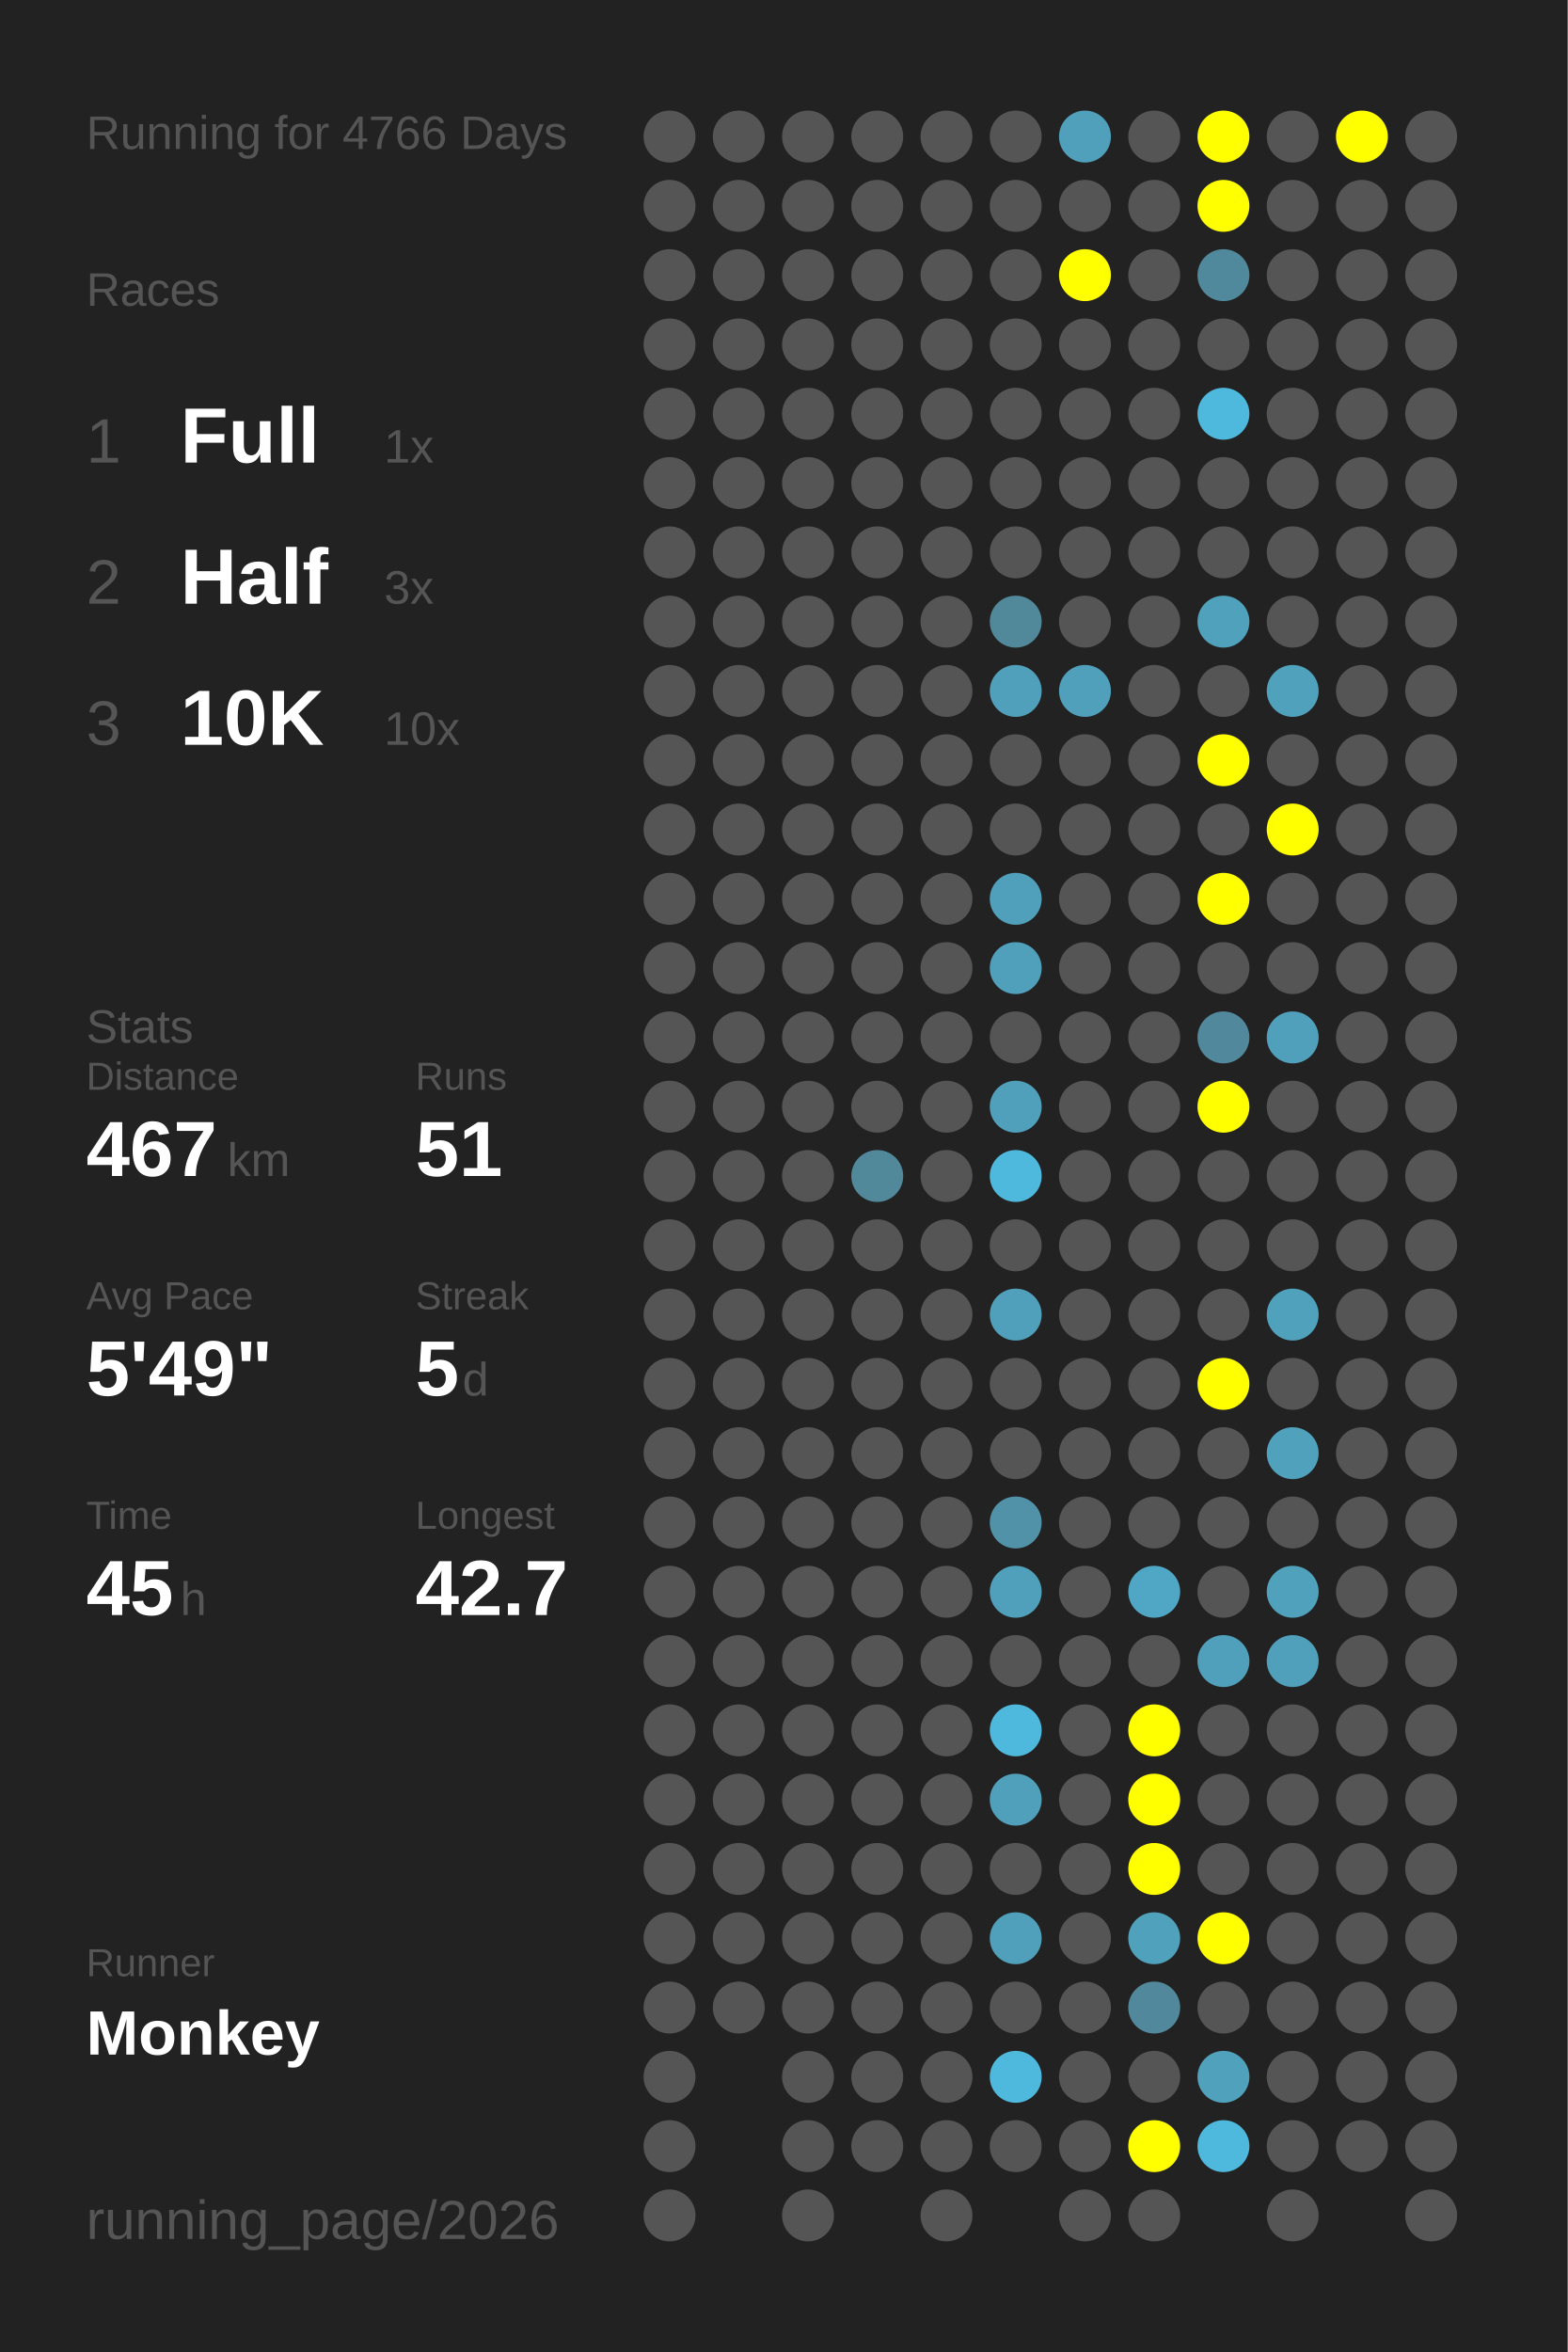
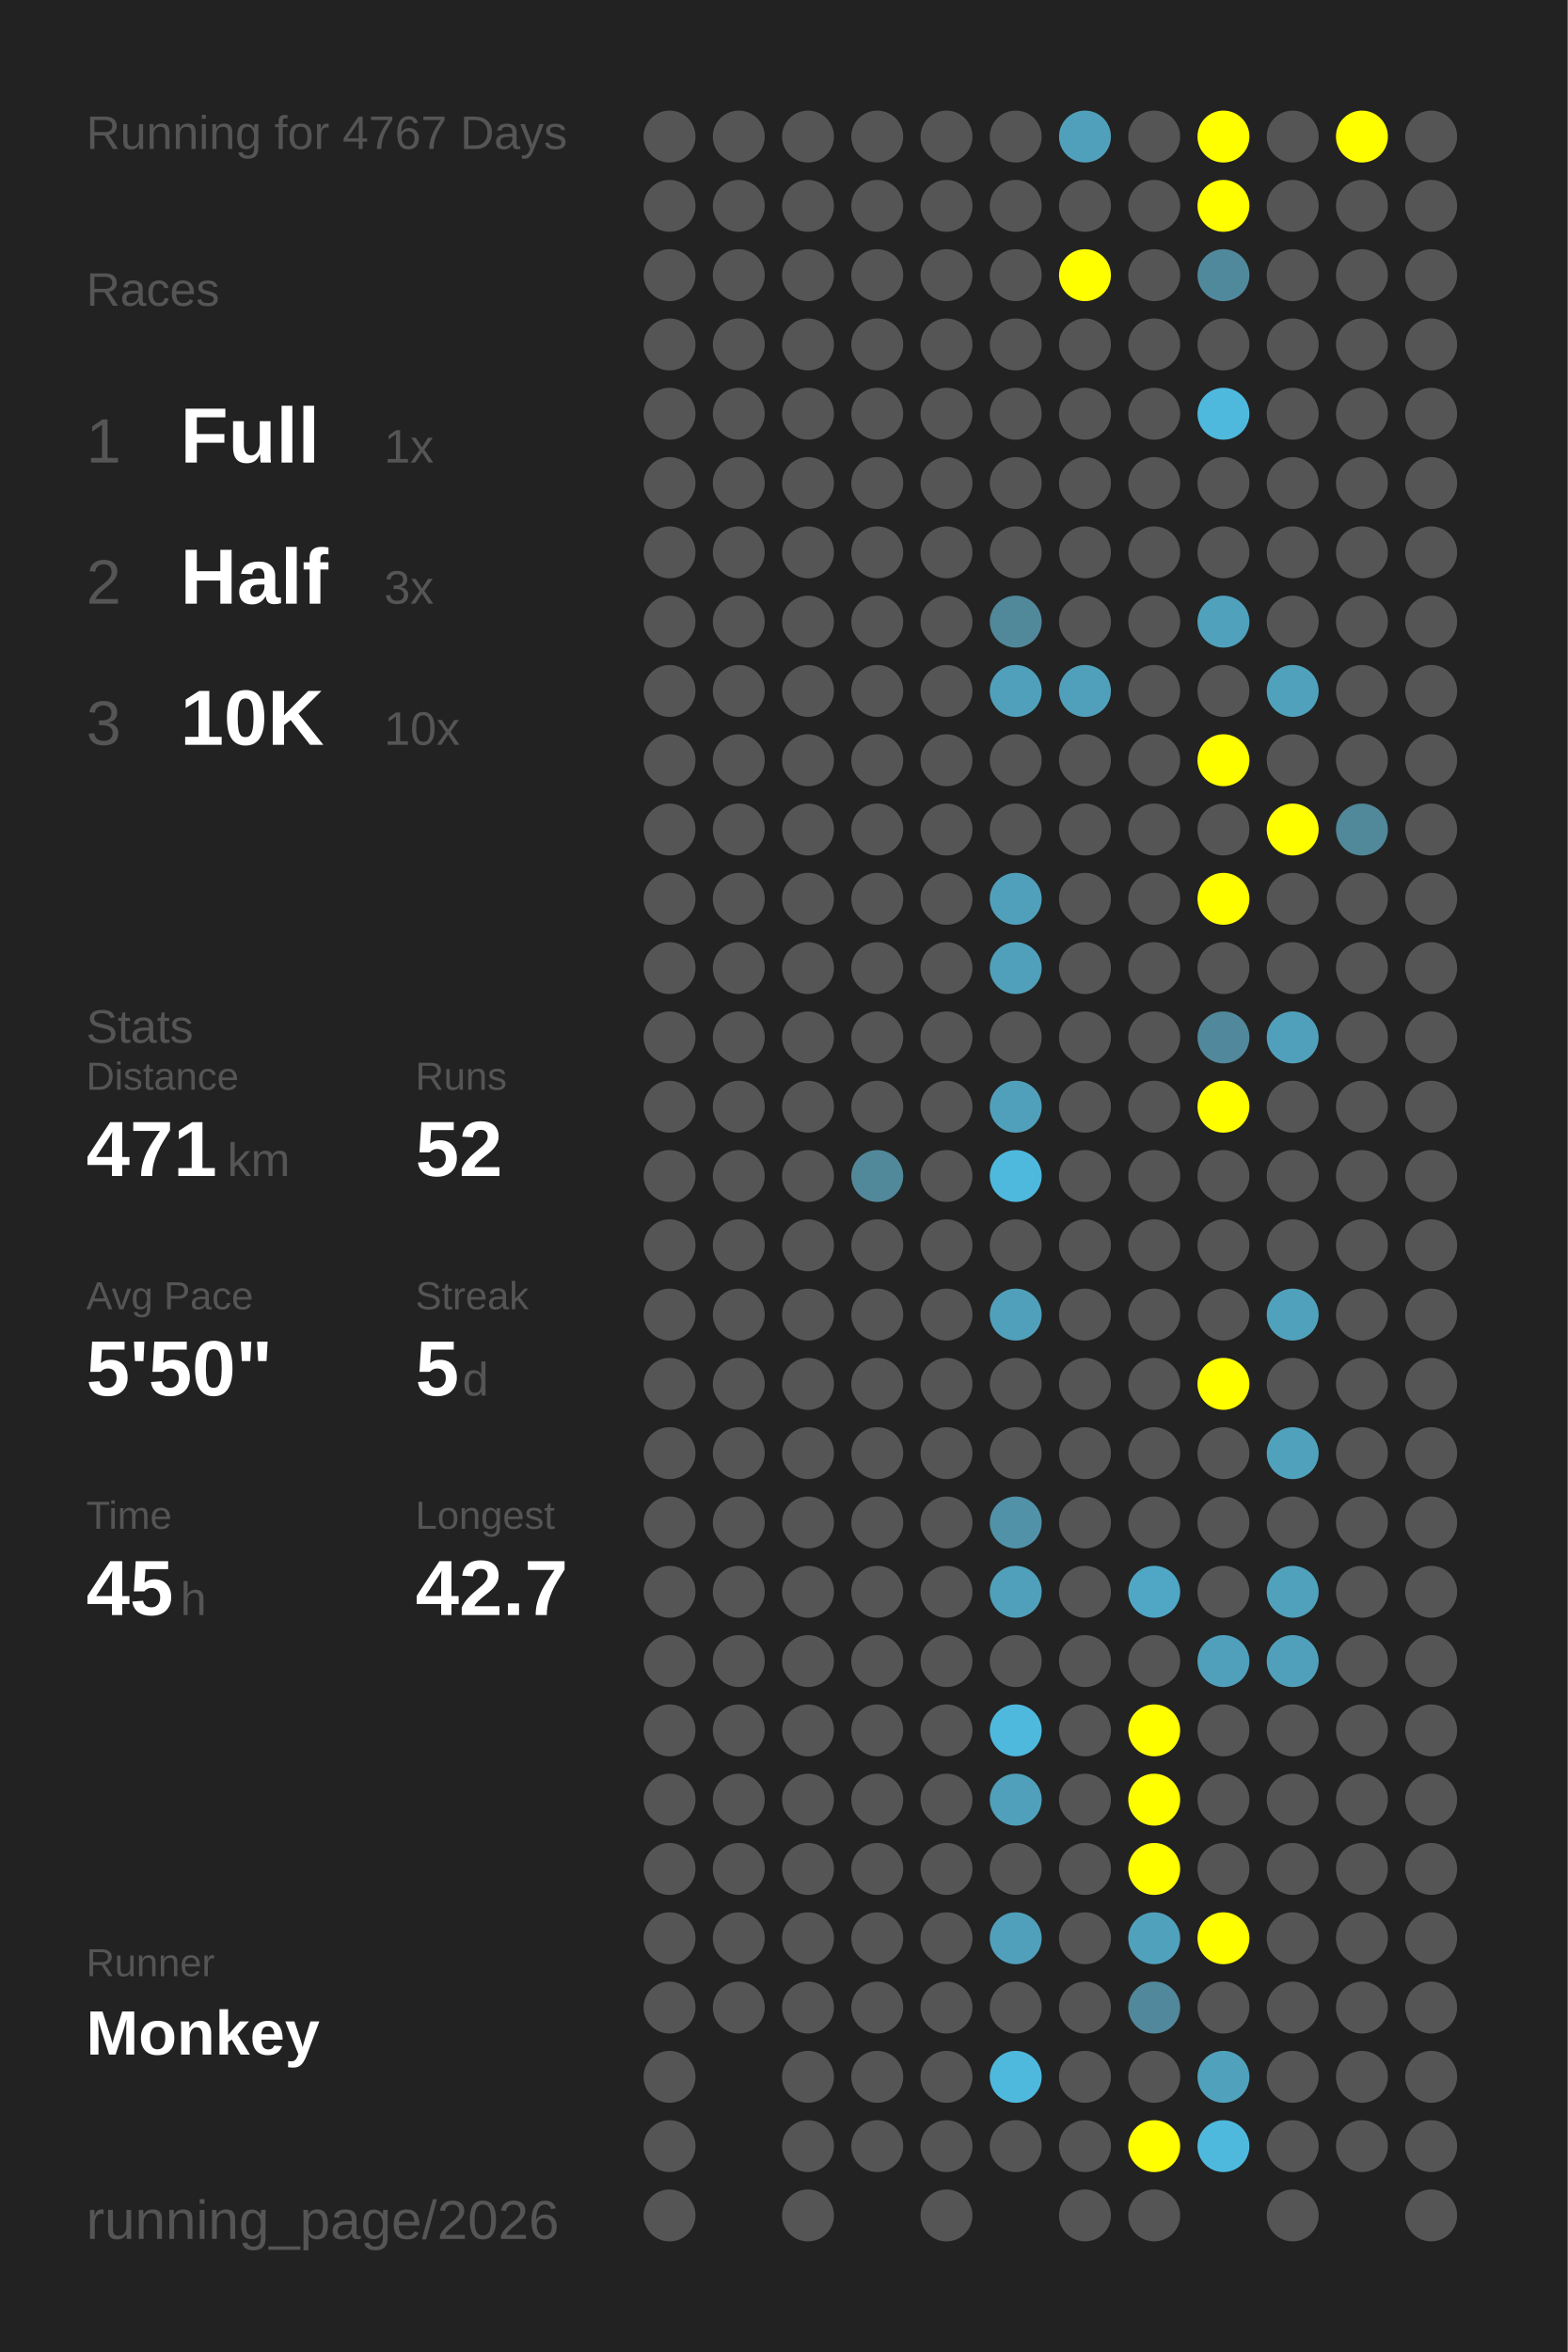
<svg xmlns="http://www.w3.org/2000/svg" baseProfile="full" height="300mm" version="1.1" viewBox="0,0,200,300" width="200mm">
  <defs />
  <rect fill="#222222" height="300" width="200" x="0" y="0" />
-   <text fill="#555555" style="font-size:6px; font-family:Arial;" x="11" y="19">Running for 4766 Days</text>
+   <text fill="#555555" style="font-size:6px; font-family:Arial;" x="11" y="19">Running for 4767 Days</text>
  <text fill="#555555" style="font-size:6px; font-family:Arial;" x="11" y="39">Races</text>
  <text fill="#555555" style="font-size:8px; font-family:Arial;" x="11" y="59">1</text>
  <text fill="#FFFFFF" style="font-size:10px; font-family:Arial; font-weight:bold;" x="23" y="59">Full</text>
  <text fill="#555555" style="font-size:6px; font-family:Arial;" x="49" y="59">1x</text>
  <text fill="#555555" style="font-size:8px; font-family:Arial;" x="11" y="77">2</text>
  <text fill="#FFFFFF" style="font-size:10px; font-family:Arial; font-weight:bold;" x="23" y="77">Half</text>
  <text fill="#555555" style="font-size:6px; font-family:Arial;" x="49" y="77">3x</text>
  <text fill="#555555" style="font-size:8px; font-family:Arial;" x="11" y="95">3</text>
  <text fill="#FFFFFF" style="font-size:10px; font-family:Arial; font-weight:bold;" x="23" y="95">10K</text>
  <text fill="#555555" style="font-size:6px; font-family:Arial;" x="49" y="95">10x</text>
  <text fill="#555555" style="font-size:6px; font-family:Arial;" x="11" y="133">Stats</text>
  <text fill="#555555" style="font-size:5px; font-family:Arial;" x="11" y="139">Distance</text>
-   <text fill="#FFFFFF" style="font-size:10px; font-family:Arial; font-weight:bold;" x="11" y="150">467</text>
+   <text fill="#FFFFFF" style="font-size:10px; font-family:Arial; font-weight:bold;" x="11" y="150">471</text>
  <text fill="#555555" style="font-size:6px; font-family:Arial;" x="29" y="150">km</text>
  <text fill="#555555" style="font-size:5px; font-family:Arial;" x="53" y="139">Runs</text>
-   <text fill="#FFFFFF" style="font-size:10px; font-family:Arial; font-weight:bold;" x="53" y="150">51</text>
+   <text fill="#FFFFFF" style="font-size:10px; font-family:Arial; font-weight:bold;" x="53" y="150">52</text>
  <text fill="#555555" style="font-size:5px; font-family:Arial;" x="11" y="167">Avg Pace</text>
-   <text fill="#FFFFFF" style="font-size:10px; font-family:Arial; font-weight:bold;" x="11" y="178">5'49"</text>
+   <text fill="#FFFFFF" style="font-size:10px; font-family:Arial; font-weight:bold;" x="11" y="178">5'50"</text>
  <text fill="#555555" style="font-size:5px; font-family:Arial;" x="53" y="167">Streak</text>
  <text fill="#FFFFFF" style="font-size:10px; font-family:Arial; font-weight:bold;" x="53" y="178">5</text>
  <text fill="#555555" style="font-size:6px; font-family:Arial;" x="59" y="178">d</text>
  <text fill="#555555" style="font-size:5px; font-family:Arial;" x="11" y="195">Time</text>
  <text fill="#FFFFFF" style="font-size:10px; font-family:Arial; font-weight:bold;" x="11" y="206">45</text>
  <text fill="#555555" style="font-size:6px; font-family:Arial;" x="23" y="206">h</text>
  <text fill="#555555" style="font-size:5px; font-family:Arial;" x="53" y="195">Longest</text>
  <text fill="#FFFFFF" style="font-size:10px; font-family:Arial; font-weight:bold;" x="53" y="206">42.7</text>
  <text fill="#555555" style="font-size:5px; font-family:Arial;" x="11" y="252.065">Runner</text>
  <text fill="#FFFFFF" style="font-size:8px; font-family:Arial; font-weight:bold;" x="11" y="262.065">Monkey</text>
  <text fill="#555555" style="font-size:7px; font-family:Arial;" x="11" y="285.581">running_page/2026</text>
  <circle cx="85.417" cy="17.419" fill="#555555" r="3.312" />
  <circle cx="85.417" cy="26.258" fill="#555555" r="3.312" />
  <circle cx="85.417" cy="35.097" fill="#555555" r="3.312" />
  <circle cx="85.417" cy="43.935" fill="#555555" r="3.312" />
  <circle cx="85.417" cy="52.774" fill="#555555" r="3.312" />
  <circle cx="85.417" cy="61.613" fill="#555555" r="3.312" />
  <circle cx="85.417" cy="70.452" fill="#555555" r="3.312" />
  <circle cx="85.417" cy="79.29" fill="#555555" r="3.312" />
  <circle cx="85.417" cy="88.129" fill="#555555" r="3.312" />
  <circle cx="85.417" cy="96.968" fill="#555555" r="3.312" />
  <circle cx="85.417" cy="105.806" fill="#555555" r="3.312" />
  <circle cx="85.417" cy="114.645" fill="#555555" r="3.312" />
  <circle cx="85.417" cy="123.484" fill="#555555" r="3.312" />
  <circle cx="85.417" cy="132.323" fill="#555555" r="3.312" />
  <circle cx="85.417" cy="141.161" fill="#555555" r="3.312" />
  <circle cx="85.417" cy="150" fill="#555555" r="3.312" />
  <circle cx="85.417" cy="158.839" fill="#555555" r="3.312" />
  <circle cx="85.417" cy="167.677" fill="#555555" r="3.312" />
  <circle cx="85.417" cy="176.516" fill="#555555" r="3.312" />
  <circle cx="85.417" cy="185.355" fill="#555555" r="3.312" />
  <circle cx="85.417" cy="194.194" fill="#555555" r="3.312" />
  <circle cx="85.417" cy="203.032" fill="#555555" r="3.312" />
  <circle cx="85.417" cy="211.871" fill="#555555" r="3.312" />
  <circle cx="85.417" cy="220.71" fill="#555555" r="3.312" />
  <circle cx="85.417" cy="229.548" fill="#555555" r="3.312" />
  <circle cx="85.417" cy="238.387" fill="#555555" r="3.312" />
  <circle cx="85.417" cy="247.226" fill="#555555" r="3.312" />
  <circle cx="85.417" cy="256.065" fill="#555555" r="3.312" />
  <circle cx="85.417" cy="264.903" fill="#555555" r="3.312" />
  <circle cx="85.417" cy="273.742" fill="#555555" r="3.312" />
  <circle cx="85.417" cy="282.581" fill="#555555" r="3.312" />
  <circle cx="94.25" cy="17.419" fill="#555555" r="3.312" />
  <circle cx="94.25" cy="26.258" fill="#555555" r="3.312" />
  <circle cx="94.25" cy="35.097" fill="#555555" r="3.312" />
  <circle cx="94.25" cy="43.935" fill="#555555" r="3.312" />
  <circle cx="94.25" cy="52.774" fill="#555555" r="3.312" />
  <circle cx="94.25" cy="61.613" fill="#555555" r="3.312" />
  <circle cx="94.25" cy="70.452" fill="#555555" r="3.312" />
  <circle cx="94.25" cy="79.29" fill="#555555" r="3.312" />
  <circle cx="94.25" cy="88.129" fill="#555555" r="3.312" />
  <circle cx="94.25" cy="96.968" fill="#555555" r="3.312" />
  <circle cx="94.25" cy="105.806" fill="#555555" r="3.312" />
  <circle cx="94.25" cy="114.645" fill="#555555" r="3.312" />
  <circle cx="94.25" cy="123.484" fill="#555555" r="3.312" />
  <circle cx="94.25" cy="132.323" fill="#555555" r="3.312" />
  <circle cx="94.25" cy="141.161" fill="#555555" r="3.312" />
  <circle cx="94.25" cy="150" fill="#555555" r="3.312" />
  <circle cx="94.25" cy="158.839" fill="#555555" r="3.312" />
  <circle cx="94.25" cy="167.677" fill="#555555" r="3.312" />
  <circle cx="94.25" cy="176.516" fill="#555555" r="3.312" />
  <circle cx="94.25" cy="185.355" fill="#555555" r="3.312" />
  <circle cx="94.25" cy="194.194" fill="#555555" r="3.312" />
  <circle cx="94.25" cy="203.032" fill="#555555" r="3.312" />
  <circle cx="94.25" cy="211.871" fill="#555555" r="3.312" />
  <circle cx="94.25" cy="220.71" fill="#555555" r="3.312" />
  <circle cx="94.25" cy="229.548" fill="#555555" r="3.312" />
  <circle cx="94.25" cy="238.387" fill="#555555" r="3.312" />
  <circle cx="94.25" cy="247.226" fill="#555555" r="3.312" />
  <circle cx="94.25" cy="256.065" fill="#555555" r="3.312" />
  <circle cx="103.083" cy="17.419" fill="#555555" r="3.312" />
  <circle cx="103.083" cy="26.258" fill="#555555" r="3.312" />
  <circle cx="103.083" cy="35.097" fill="#555555" r="3.312" />
  <circle cx="103.083" cy="43.935" fill="#555555" r="3.312" />
  <circle cx="103.083" cy="52.774" fill="#555555" r="3.312" />
  <circle cx="103.083" cy="61.613" fill="#555555" r="3.312" />
  <circle cx="103.083" cy="70.452" fill="#555555" r="3.312" />
  <circle cx="103.083" cy="79.29" fill="#555555" r="3.312" />
  <circle cx="103.083" cy="88.129" fill="#555555" r="3.312" />
  <circle cx="103.083" cy="96.968" fill="#555555" r="3.312" />
  <circle cx="103.083" cy="105.806" fill="#555555" r="3.312" />
  <circle cx="103.083" cy="114.645" fill="#555555" r="3.312" />
  <circle cx="103.083" cy="123.484" fill="#555555" r="3.312" />
  <circle cx="103.083" cy="132.323" fill="#555555" r="3.312" />
  <circle cx="103.083" cy="141.161" fill="#555555" r="3.312" />
  <circle cx="103.083" cy="150" fill="#555555" r="3.312" />
  <circle cx="103.083" cy="158.839" fill="#555555" r="3.312" />
  <circle cx="103.083" cy="167.677" fill="#555555" r="3.312" />
  <circle cx="103.083" cy="176.516" fill="#555555" r="3.312" />
  <circle cx="103.083" cy="185.355" fill="#555555" r="3.312" />
  <circle cx="103.083" cy="194.194" fill="#555555" r="3.312" />
  <circle cx="103.083" cy="203.032" fill="#555555" r="3.312" />
  <circle cx="103.083" cy="211.871" fill="#555555" r="3.312" />
  <circle cx="103.083" cy="220.71" fill="#555555" r="3.312" />
  <circle cx="103.083" cy="229.548" fill="#555555" r="3.312" />
  <circle cx="103.083" cy="238.387" fill="#555555" r="3.312" />
  <circle cx="103.083" cy="247.226" fill="#555555" r="3.312" />
  <circle cx="103.083" cy="256.065" fill="#555555" r="3.312" />
  <circle cx="103.083" cy="264.903" fill="#555555" r="3.312" />
  <circle cx="103.083" cy="273.742" fill="#555555" r="3.312" />
  <circle cx="103.083" cy="282.581" fill="#555555" r="3.312" />
  <circle cx="111.917" cy="17.419" fill="#555555" r="3.312" />
  <circle cx="111.917" cy="26.258" fill="#555555" r="3.312" />
  <circle cx="111.917" cy="35.097" fill="#555555" r="3.312" />
  <circle cx="111.917" cy="43.935" fill="#555555" r="3.312" />
  <circle cx="111.917" cy="52.774" fill="#555555" r="3.312" />
  <circle cx="111.917" cy="61.613" fill="#555555" r="3.312" />
  <circle cx="111.917" cy="70.452" fill="#555555" r="3.312" />
  <circle cx="111.917" cy="79.29" fill="#555555" r="3.312" />
  <circle cx="111.917" cy="88.129" fill="#555555" r="3.312" />
  <circle cx="111.917" cy="96.968" fill="#555555" r="3.312" />
  <circle cx="111.917" cy="105.806" fill="#555555" r="3.312" />
  <circle cx="111.917" cy="114.645" fill="#555555" r="3.312" />
  <circle cx="111.917" cy="123.484" fill="#555555" r="3.312" />
  <circle cx="111.917" cy="132.323" fill="#555555" r="3.312" />
  <circle cx="111.917" cy="141.161" fill="#555555" r="3.312" />
  <circle cx="111.917" cy="150" fill="#51899b" r="3.312" />
  <circle cx="111.917" cy="158.839" fill="#555555" r="3.312" />
  <circle cx="111.917" cy="167.677" fill="#555555" r="3.312" />
  <circle cx="111.917" cy="176.516" fill="#555555" r="3.312" />
  <circle cx="111.917" cy="185.355" fill="#555555" r="3.312" />
  <circle cx="111.917" cy="194.194" fill="#555555" r="3.312" />
  <circle cx="111.917" cy="203.032" fill="#555555" r="3.312" />
  <circle cx="111.917" cy="211.871" fill="#555555" r="3.312" />
  <circle cx="111.917" cy="220.71" fill="#555555" r="3.312" />
  <circle cx="111.917" cy="229.548" fill="#555555" r="3.312" />
  <circle cx="111.917" cy="238.387" fill="#555555" r="3.312" />
  <circle cx="111.917" cy="247.226" fill="#555555" r="3.312" />
  <circle cx="111.917" cy="256.065" fill="#555555" r="3.312" />
  <circle cx="111.917" cy="264.903" fill="#555555" r="3.312" />
  <circle cx="111.917" cy="273.742" fill="#555555" r="3.312" />
  <circle cx="120.75" cy="17.419" fill="#555555" r="3.312" />
  <circle cx="120.75" cy="26.258" fill="#555555" r="3.312" />
  <circle cx="120.75" cy="35.097" fill="#555555" r="3.312" />
  <circle cx="120.75" cy="43.935" fill="#555555" r="3.312" />
  <circle cx="120.75" cy="52.774" fill="#555555" r="3.312" />
  <circle cx="120.75" cy="61.613" fill="#555555" r="3.312" />
  <circle cx="120.75" cy="70.452" fill="#555555" r="3.312" />
  <circle cx="120.75" cy="79.29" fill="#555555" r="3.312" />
  <circle cx="120.75" cy="88.129" fill="#555555" r="3.312" />
  <circle cx="120.75" cy="96.968" fill="#555555" r="3.312" />
  <circle cx="120.75" cy="105.806" fill="#555555" r="3.312" />
  <circle cx="120.75" cy="114.645" fill="#555555" r="3.312" />
  <circle cx="120.75" cy="123.484" fill="#555555" r="3.312" />
  <circle cx="120.75" cy="132.323" fill="#555555" r="3.312" />
  <circle cx="120.75" cy="141.161" fill="#555555" r="3.312" />
  <circle cx="120.75" cy="150" fill="#555555" r="3.312" />
  <circle cx="120.75" cy="158.839" fill="#555555" r="3.312" />
  <circle cx="120.75" cy="167.677" fill="#555555" r="3.312" />
  <circle cx="120.75" cy="176.516" fill="#555555" r="3.312" />
  <circle cx="120.75" cy="185.355" fill="#555555" r="3.312" />
  <circle cx="120.75" cy="194.194" fill="#555555" r="3.312" />
  <circle cx="120.75" cy="203.032" fill="#555555" r="3.312" />
  <circle cx="120.75" cy="211.871" fill="#555555" r="3.312" />
  <circle cx="120.75" cy="220.71" fill="#555555" r="3.312" />
  <circle cx="120.75" cy="229.548" fill="#555555" r="3.312" />
  <circle cx="120.75" cy="238.387" fill="#555555" r="3.312" />
  <circle cx="120.75" cy="247.226" fill="#555555" r="3.312" />
  <circle cx="120.75" cy="256.065" fill="#555555" r="3.312" />
  <circle cx="120.75" cy="264.903" fill="#555555" r="3.312" />
  <circle cx="120.75" cy="273.742" fill="#555555" r="3.312" />
  <circle cx="120.75" cy="282.581" fill="#555555" r="3.312" />
  <circle cx="129.583" cy="17.419" fill="#555555" r="3.312" />
  <circle cx="129.583" cy="26.258" fill="#555555" r="3.312" />
  <circle cx="129.583" cy="35.097" fill="#555555" r="3.312" />
  <circle cx="129.583" cy="43.935" fill="#555555" r="3.312" />
  <circle cx="129.583" cy="52.774" fill="#555555" r="3.312" />
  <circle cx="129.583" cy="61.613" fill="#555555" r="3.312" />
  <circle cx="129.583" cy="70.452" fill="#555555" r="3.312" />
  <circle cx="129.583" cy="79.29" fill="#51889a" r="3.312" />
  <circle cx="129.583" cy="88.129" fill="#50a0bb" r="3.312" />
  <circle cx="129.583" cy="96.968" fill="#555555" r="3.312" />
  <circle cx="129.583" cy="105.806" fill="#555555" r="3.312" />
  <circle cx="129.583" cy="114.645" fill="#50a0bb" r="3.312" />
  <circle cx="129.583" cy="123.484" fill="#50a0bb" r="3.312" />
  <circle cx="129.583" cy="132.323" fill="#555555" r="3.312" />
  <circle cx="129.583" cy="141.161" fill="#50a0bb" r="3.312" />
  <circle cx="129.583" cy="150" fill="#4eb9dd" r="3.312" />
  <circle cx="129.583" cy="158.839" fill="#555555" r="3.312" />
  <circle cx="129.583" cy="167.677" fill="#50a0bb" r="3.312" />
  <circle cx="129.583" cy="176.516" fill="#555555" r="3.312" />
  <circle cx="129.583" cy="185.355" fill="#555555" r="3.312" />
  <circle cx="129.583" cy="194.194" fill="#5192a9" r="3.312" />
  <circle cx="129.583" cy="203.032" fill="#50a0bb" r="3.312" />
  <circle cx="129.583" cy="211.871" fill="#555555" r="3.312" />
  <circle cx="129.583" cy="220.71" fill="#4eb9dd" r="3.312" />
  <circle cx="129.583" cy="229.548" fill="#50a0bb" r="3.312" />
  <circle cx="129.583" cy="238.387" fill="#555555" r="3.312" />
  <circle cx="129.583" cy="247.226" fill="#50a0bb" r="3.312" />
  <circle cx="129.583" cy="256.065" fill="#555555" r="3.312" />
  <circle cx="129.583" cy="264.903" fill="#4eb9dd" r="3.312" />
  <circle cx="129.583" cy="273.742" fill="#555555" r="3.312" />
  <circle cx="138.417" cy="17.419" fill="#50a0bb" r="3.312" />
  <circle cx="138.417" cy="26.258" fill="#555555" r="3.312" />
  <circle cx="138.417" cy="35.097" fill="#FFFF00" r="3.312" />
  <circle cx="138.417" cy="43.935" fill="#555555" r="3.312" />
  <circle cx="138.417" cy="52.774" fill="#555555" r="3.312" />
  <circle cx="138.417" cy="61.613" fill="#555555" r="3.312" />
  <circle cx="138.417" cy="70.452" fill="#555555" r="3.312" />
  <circle cx="138.417" cy="79.29" fill="#555555" r="3.312" />
  <circle cx="138.417" cy="88.129" fill="#50a0bb" r="3.312" />
  <circle cx="138.417" cy="96.968" fill="#555555" r="3.312" />
  <circle cx="138.417" cy="105.806" fill="#555555" r="3.312" />
  <circle cx="138.417" cy="114.645" fill="#555555" r="3.312" />
  <circle cx="138.417" cy="123.484" fill="#555555" r="3.312" />
  <circle cx="138.417" cy="132.323" fill="#555555" r="3.312" />
  <circle cx="138.417" cy="141.161" fill="#555555" r="3.312" />
  <circle cx="138.417" cy="150" fill="#555555" r="3.312" />
  <circle cx="138.417" cy="158.839" fill="#555555" r="3.312" />
  <circle cx="138.417" cy="167.677" fill="#555555" r="3.312" />
  <circle cx="138.417" cy="176.516" fill="#555555" r="3.312" />
  <circle cx="138.417" cy="185.355" fill="#555555" r="3.312" />
  <circle cx="138.417" cy="194.194" fill="#555555" r="3.312" />
  <circle cx="138.417" cy="203.032" fill="#555555" r="3.312" />
  <circle cx="138.417" cy="211.871" fill="#555555" r="3.312" />
  <circle cx="138.417" cy="220.71" fill="#555555" r="3.312" />
  <circle cx="138.417" cy="229.548" fill="#555555" r="3.312" />
  <circle cx="138.417" cy="238.387" fill="#555555" r="3.312" />
  <circle cx="138.417" cy="247.226" fill="#555555" r="3.312" />
  <circle cx="138.417" cy="256.065" fill="#555555" r="3.312" />
  <circle cx="138.417" cy="264.903" fill="#555555" r="3.312" />
  <circle cx="138.417" cy="273.742" fill="#555555" r="3.312" />
  <circle cx="138.417" cy="282.581" fill="#555555" r="3.312" />
  <circle cx="147.25" cy="17.419" fill="#555555" r="3.312" />
  <circle cx="147.25" cy="26.258" fill="#555555" r="3.312" />
  <circle cx="147.25" cy="35.097" fill="#555555" r="3.312" />
  <circle cx="147.25" cy="43.935" fill="#555555" r="3.312" />
  <circle cx="147.25" cy="52.774" fill="#555555" r="3.312" />
  <circle cx="147.25" cy="61.613" fill="#555555" r="3.312" />
  <circle cx="147.25" cy="70.452" fill="#555555" r="3.312" />
  <circle cx="147.25" cy="79.29" fill="#555555" r="3.312" />
  <circle cx="147.25" cy="88.129" fill="#555555" r="3.312" />
  <circle cx="147.25" cy="96.968" fill="#555555" r="3.312" />
  <circle cx="147.25" cy="105.806" fill="#555555" r="3.312" />
  <circle cx="147.25" cy="114.645" fill="#555555" r="3.312" />
  <circle cx="147.25" cy="123.484" fill="#555555" r="3.312" />
  <circle cx="147.25" cy="132.323" fill="#555555" r="3.312" />
  <circle cx="147.25" cy="141.161" fill="#555555" r="3.312" />
  <circle cx="147.25" cy="150" fill="#555555" r="3.312" />
  <circle cx="147.25" cy="158.839" fill="#555555" r="3.312" />
  <circle cx="147.25" cy="167.677" fill="#555555" r="3.312" />
  <circle cx="147.25" cy="176.516" fill="#555555" r="3.312" />
  <circle cx="147.25" cy="185.355" fill="#555555" r="3.312" />
  <circle cx="147.25" cy="194.194" fill="#555555" r="3.312" />
  <circle cx="147.25" cy="203.032" fill="#4fa7c5" r="3.312" />
  <circle cx="147.25" cy="211.871" fill="#555555" r="3.312" />
  <circle cx="147.25" cy="220.71" fill="#FFFF00" r="3.312" />
  <circle cx="147.25" cy="229.548" fill="#FFFF00" r="3.312" />
  <circle cx="147.25" cy="238.387" fill="#FFFF00" r="3.312" />
  <circle cx="147.25" cy="247.226" fill="#50a1bc" r="3.312" />
  <circle cx="147.25" cy="256.065" fill="#51889b" r="3.312" />
  <circle cx="147.25" cy="264.903" fill="#555555" r="3.312" />
  <circle cx="147.25" cy="273.742" fill="#FFFF00" r="3.312" />
  <circle cx="147.25" cy="282.581" fill="#555555" r="3.312" />
  <circle cx="156.083" cy="17.419" fill="#FFFF00" r="3.312" />
  <circle cx="156.083" cy="26.258" fill="#FFFF00" r="3.312" />
  <circle cx="156.083" cy="35.097" fill="#51899c" r="3.312" />
  <circle cx="156.083" cy="43.935" fill="#555555" r="3.312" />
  <circle cx="156.083" cy="52.774" fill="#4eb9dd" r="3.312" />
  <circle cx="156.083" cy="61.613" fill="#555555" r="3.312" />
  <circle cx="156.083" cy="70.452" fill="#555555" r="3.312" />
  <circle cx="156.083" cy="79.29" fill="#50a1bc" r="3.312" />
  <circle cx="156.083" cy="88.129" fill="#555555" r="3.312" />
  <circle cx="156.083" cy="96.968" fill="#FFFF00" r="3.312" />
  <circle cx="156.083" cy="105.806" fill="#555555" r="3.312" />
  <circle cx="156.083" cy="114.645" fill="#FFFF00" r="3.312" />
  <circle cx="156.083" cy="123.484" fill="#555555" r="3.312" />
  <circle cx="156.083" cy="132.323" fill="#51889b" r="3.312" />
  <circle cx="156.083" cy="141.161" fill="#FFFF00" r="3.312" />
  <circle cx="156.083" cy="150" fill="#555555" r="3.312" />
  <circle cx="156.083" cy="158.839" fill="#555555" r="3.312" />
  <circle cx="156.083" cy="167.677" fill="#555555" r="3.312" />
  <circle cx="156.083" cy="176.516" fill="#FFFF00" r="3.312" />
  <circle cx="156.083" cy="185.355" fill="#555555" r="3.312" />
  <circle cx="156.083" cy="194.194" fill="#555555" r="3.312" />
  <circle cx="156.083" cy="203.032" fill="#555555" r="3.312" />
  <circle cx="156.083" cy="211.871" fill="#50a0bb" r="3.312" />
  <circle cx="156.083" cy="220.71" fill="#555555" r="3.312" />
  <circle cx="156.083" cy="229.548" fill="#555555" r="3.312" />
  <circle cx="156.083" cy="238.387" fill="#555555" r="3.312" />
  <circle cx="156.083" cy="247.226" fill="#FFFF00" r="3.312" />
  <circle cx="156.083" cy="256.065" fill="#555555" r="3.312" />
  <circle cx="156.083" cy="264.903" fill="#50a1bc" r="3.312" />
  <circle cx="156.083" cy="273.742" fill="#4eb9dd" r="3.312" />
  <circle cx="164.917" cy="17.419" fill="#555555" r="3.312" />
  <circle cx="164.917" cy="26.258" fill="#555555" r="3.312" />
  <circle cx="164.917" cy="35.097" fill="#555555" r="3.312" />
  <circle cx="164.917" cy="43.935" fill="#555555" r="3.312" />
  <circle cx="164.917" cy="52.774" fill="#555555" r="3.312" />
  <circle cx="164.917" cy="61.613" fill="#555555" r="3.312" />
  <circle cx="164.917" cy="70.452" fill="#555555" r="3.312" />
  <circle cx="164.917" cy="79.29" fill="#555555" r="3.312" />
  <circle cx="164.917" cy="88.129" fill="#50a1bc" r="3.312" />
  <circle cx="164.917" cy="96.968" fill="#555555" r="3.312" />
  <circle cx="164.917" cy="105.806" fill="#FFFF00" r="3.312" />
  <circle cx="164.917" cy="114.645" fill="#555555" r="3.312" />
  <circle cx="164.917" cy="123.484" fill="#555555" r="3.312" />
  <circle cx="164.917" cy="132.323" fill="#50a0bb" r="3.312" />
  <circle cx="164.917" cy="141.161" fill="#555555" r="3.312" />
  <circle cx="164.917" cy="150" fill="#555555" r="3.312" />
  <circle cx="164.917" cy="158.839" fill="#555555" r="3.312" />
  <circle cx="164.917" cy="167.677" fill="#50a1bc" r="3.312" />
  <circle cx="164.917" cy="176.516" fill="#555555" r="3.312" />
  <circle cx="164.917" cy="185.355" fill="#50a1bc" r="3.312" />
  <circle cx="164.917" cy="194.194" fill="#555555" r="3.312" />
  <circle cx="164.917" cy="203.032" fill="#50a1bc" r="3.312" />
  <circle cx="164.917" cy="211.871" fill="#50a0bb" r="3.312" />
  <circle cx="164.917" cy="220.71" fill="#555555" r="3.312" />
  <circle cx="164.917" cy="229.548" fill="#555555" r="3.312" />
  <circle cx="164.917" cy="238.387" fill="#555555" r="3.312" />
  <circle cx="164.917" cy="247.226" fill="#555555" r="3.312" />
  <circle cx="164.917" cy="256.065" fill="#555555" r="3.312" />
  <circle cx="164.917" cy="264.903" fill="#555555" r="3.312" />
  <circle cx="164.917" cy="273.742" fill="#555555" r="3.312" />
  <circle cx="164.917" cy="282.581" fill="#555555" r="3.312" />
  <circle cx="173.75" cy="17.419" fill="#FFFF00" r="3.312" />
  <circle cx="173.75" cy="26.258" fill="#555555" r="3.312" />
  <circle cx="173.75" cy="35.097" fill="#555555" r="3.312" />
  <circle cx="173.75" cy="43.935" fill="#555555" r="3.312" />
  <circle cx="173.75" cy="52.774" fill="#555555" r="3.312" />
  <circle cx="173.75" cy="61.613" fill="#555555" r="3.312" />
  <circle cx="173.75" cy="70.452" fill="#555555" r="3.312" />
  <circle cx="173.75" cy="79.29" fill="#555555" r="3.312" />
  <circle cx="173.75" cy="88.129" fill="#555555" r="3.312" />
  <circle cx="173.75" cy="96.968" fill="#555555" r="3.312" />
-   <circle cx="173.75" cy="105.806" fill="#555555" r="3.312" />
+   <circle cx="173.75" cy="105.806" fill="#51889a" r="3.312" />
  <circle cx="173.75" cy="114.645" fill="#555555" r="3.312" />
  <circle cx="173.75" cy="123.484" fill="#555555" r="3.312" />
  <circle cx="173.75" cy="132.323" fill="#555555" r="3.312" />
  <circle cx="173.75" cy="141.161" fill="#555555" r="3.312" />
  <circle cx="173.75" cy="150" fill="#555555" r="3.312" />
  <circle cx="173.75" cy="158.839" fill="#555555" r="3.312" />
  <circle cx="173.75" cy="167.677" fill="#555555" r="3.312" />
  <circle cx="173.75" cy="176.516" fill="#555555" r="3.312" />
  <circle cx="173.75" cy="185.355" fill="#555555" r="3.312" />
  <circle cx="173.75" cy="194.194" fill="#555555" r="3.312" />
  <circle cx="173.75" cy="203.032" fill="#555555" r="3.312" />
  <circle cx="173.75" cy="211.871" fill="#555555" r="3.312" />
  <circle cx="173.75" cy="220.71" fill="#555555" r="3.312" />
  <circle cx="173.75" cy="229.548" fill="#555555" r="3.312" />
  <circle cx="173.75" cy="238.387" fill="#555555" r="3.312" />
  <circle cx="173.75" cy="247.226" fill="#555555" r="3.312" />
  <circle cx="173.75" cy="256.065" fill="#555555" r="3.312" />
  <circle cx="173.75" cy="264.903" fill="#555555" r="3.312" />
  <circle cx="173.75" cy="273.742" fill="#555555" r="3.312" />
  <circle cx="182.583" cy="17.419" fill="#555555" r="3.312" />
  <circle cx="182.583" cy="26.258" fill="#555555" r="3.312" />
  <circle cx="182.583" cy="35.097" fill="#555555" r="3.312" />
  <circle cx="182.583" cy="43.935" fill="#555555" r="3.312" />
  <circle cx="182.583" cy="52.774" fill="#555555" r="3.312" />
  <circle cx="182.583" cy="61.613" fill="#555555" r="3.312" />
  <circle cx="182.583" cy="70.452" fill="#555555" r="3.312" />
  <circle cx="182.583" cy="79.29" fill="#555555" r="3.312" />
  <circle cx="182.583" cy="88.129" fill="#555555" r="3.312" />
  <circle cx="182.583" cy="96.968" fill="#555555" r="3.312" />
  <circle cx="182.583" cy="105.806" fill="#555555" r="3.312" />
  <circle cx="182.583" cy="114.645" fill="#555555" r="3.312" />
  <circle cx="182.583" cy="123.484" fill="#555555" r="3.312" />
  <circle cx="182.583" cy="132.323" fill="#555555" r="3.312" />
  <circle cx="182.583" cy="141.161" fill="#555555" r="3.312" />
  <circle cx="182.583" cy="150" fill="#555555" r="3.312" />
  <circle cx="182.583" cy="158.839" fill="#555555" r="3.312" />
  <circle cx="182.583" cy="167.677" fill="#555555" r="3.312" />
  <circle cx="182.583" cy="176.516" fill="#555555" r="3.312" />
  <circle cx="182.583" cy="185.355" fill="#555555" r="3.312" />
  <circle cx="182.583" cy="194.194" fill="#555555" r="3.312" />
  <circle cx="182.583" cy="203.032" fill="#555555" r="3.312" />
  <circle cx="182.583" cy="211.871" fill="#555555" r="3.312" />
  <circle cx="182.583" cy="220.71" fill="#555555" r="3.312" />
  <circle cx="182.583" cy="229.548" fill="#555555" r="3.312" />
  <circle cx="182.583" cy="238.387" fill="#555555" r="3.312" />
  <circle cx="182.583" cy="247.226" fill="#555555" r="3.312" />
  <circle cx="182.583" cy="256.065" fill="#555555" r="3.312" />
  <circle cx="182.583" cy="264.903" fill="#555555" r="3.312" />
  <circle cx="182.583" cy="273.742" fill="#555555" r="3.312" />
  <circle cx="182.583" cy="282.581" fill="#555555" r="3.312" />
</svg>
